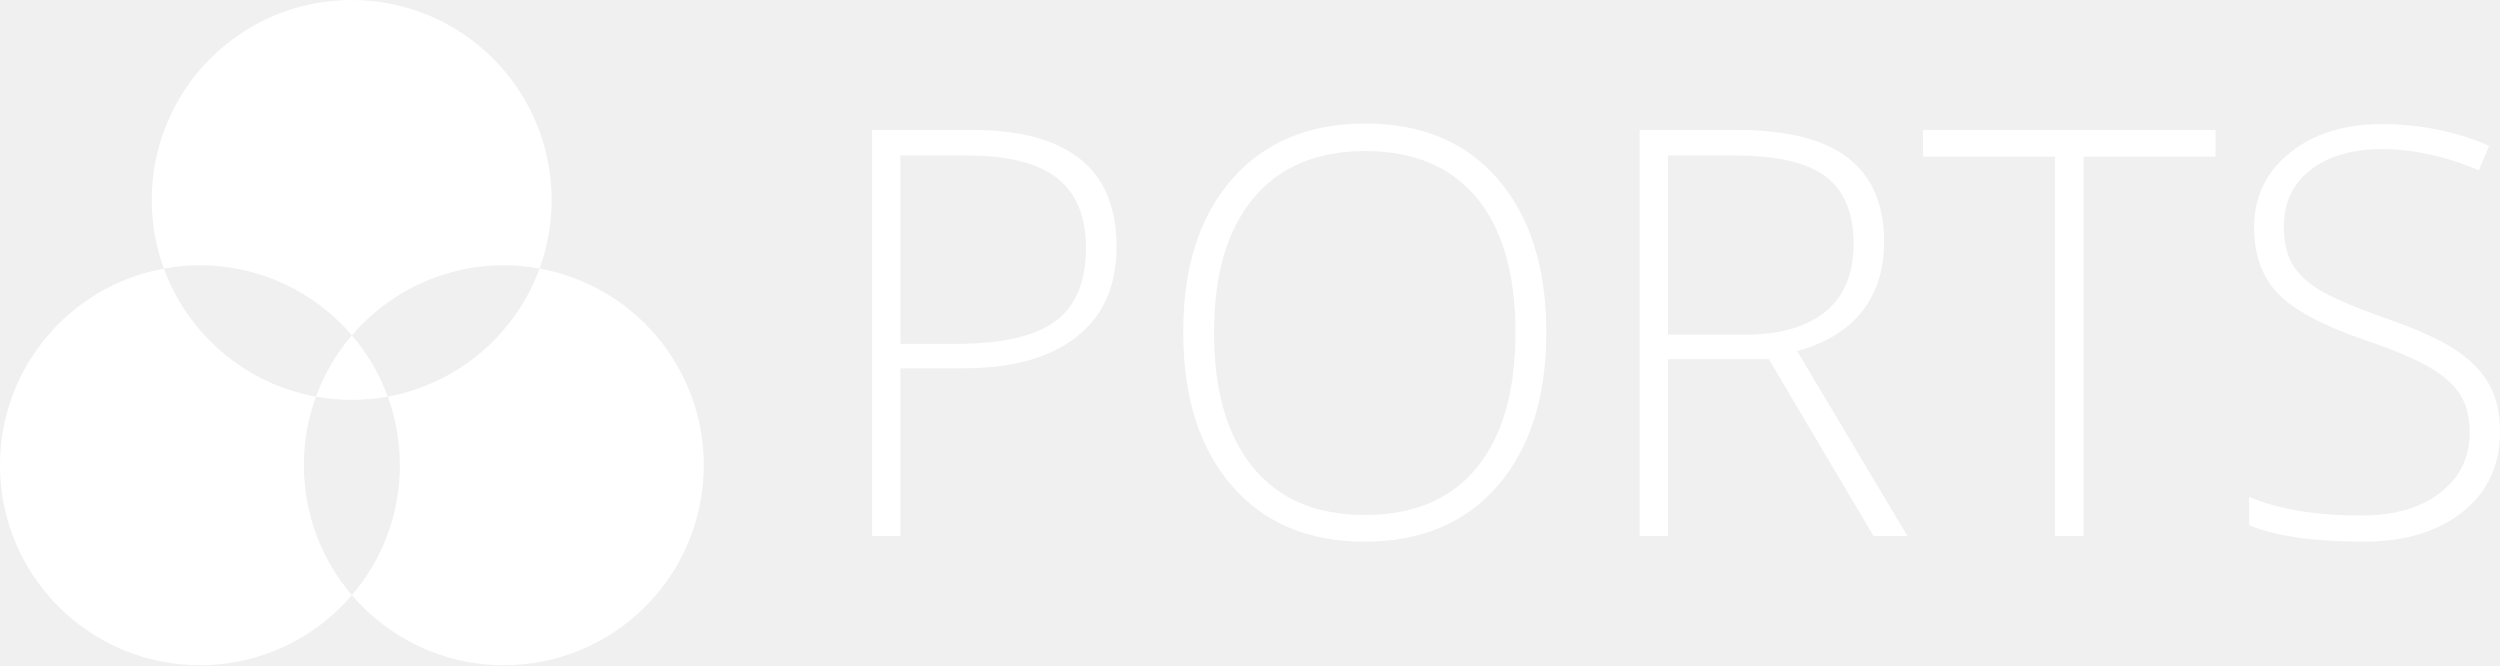
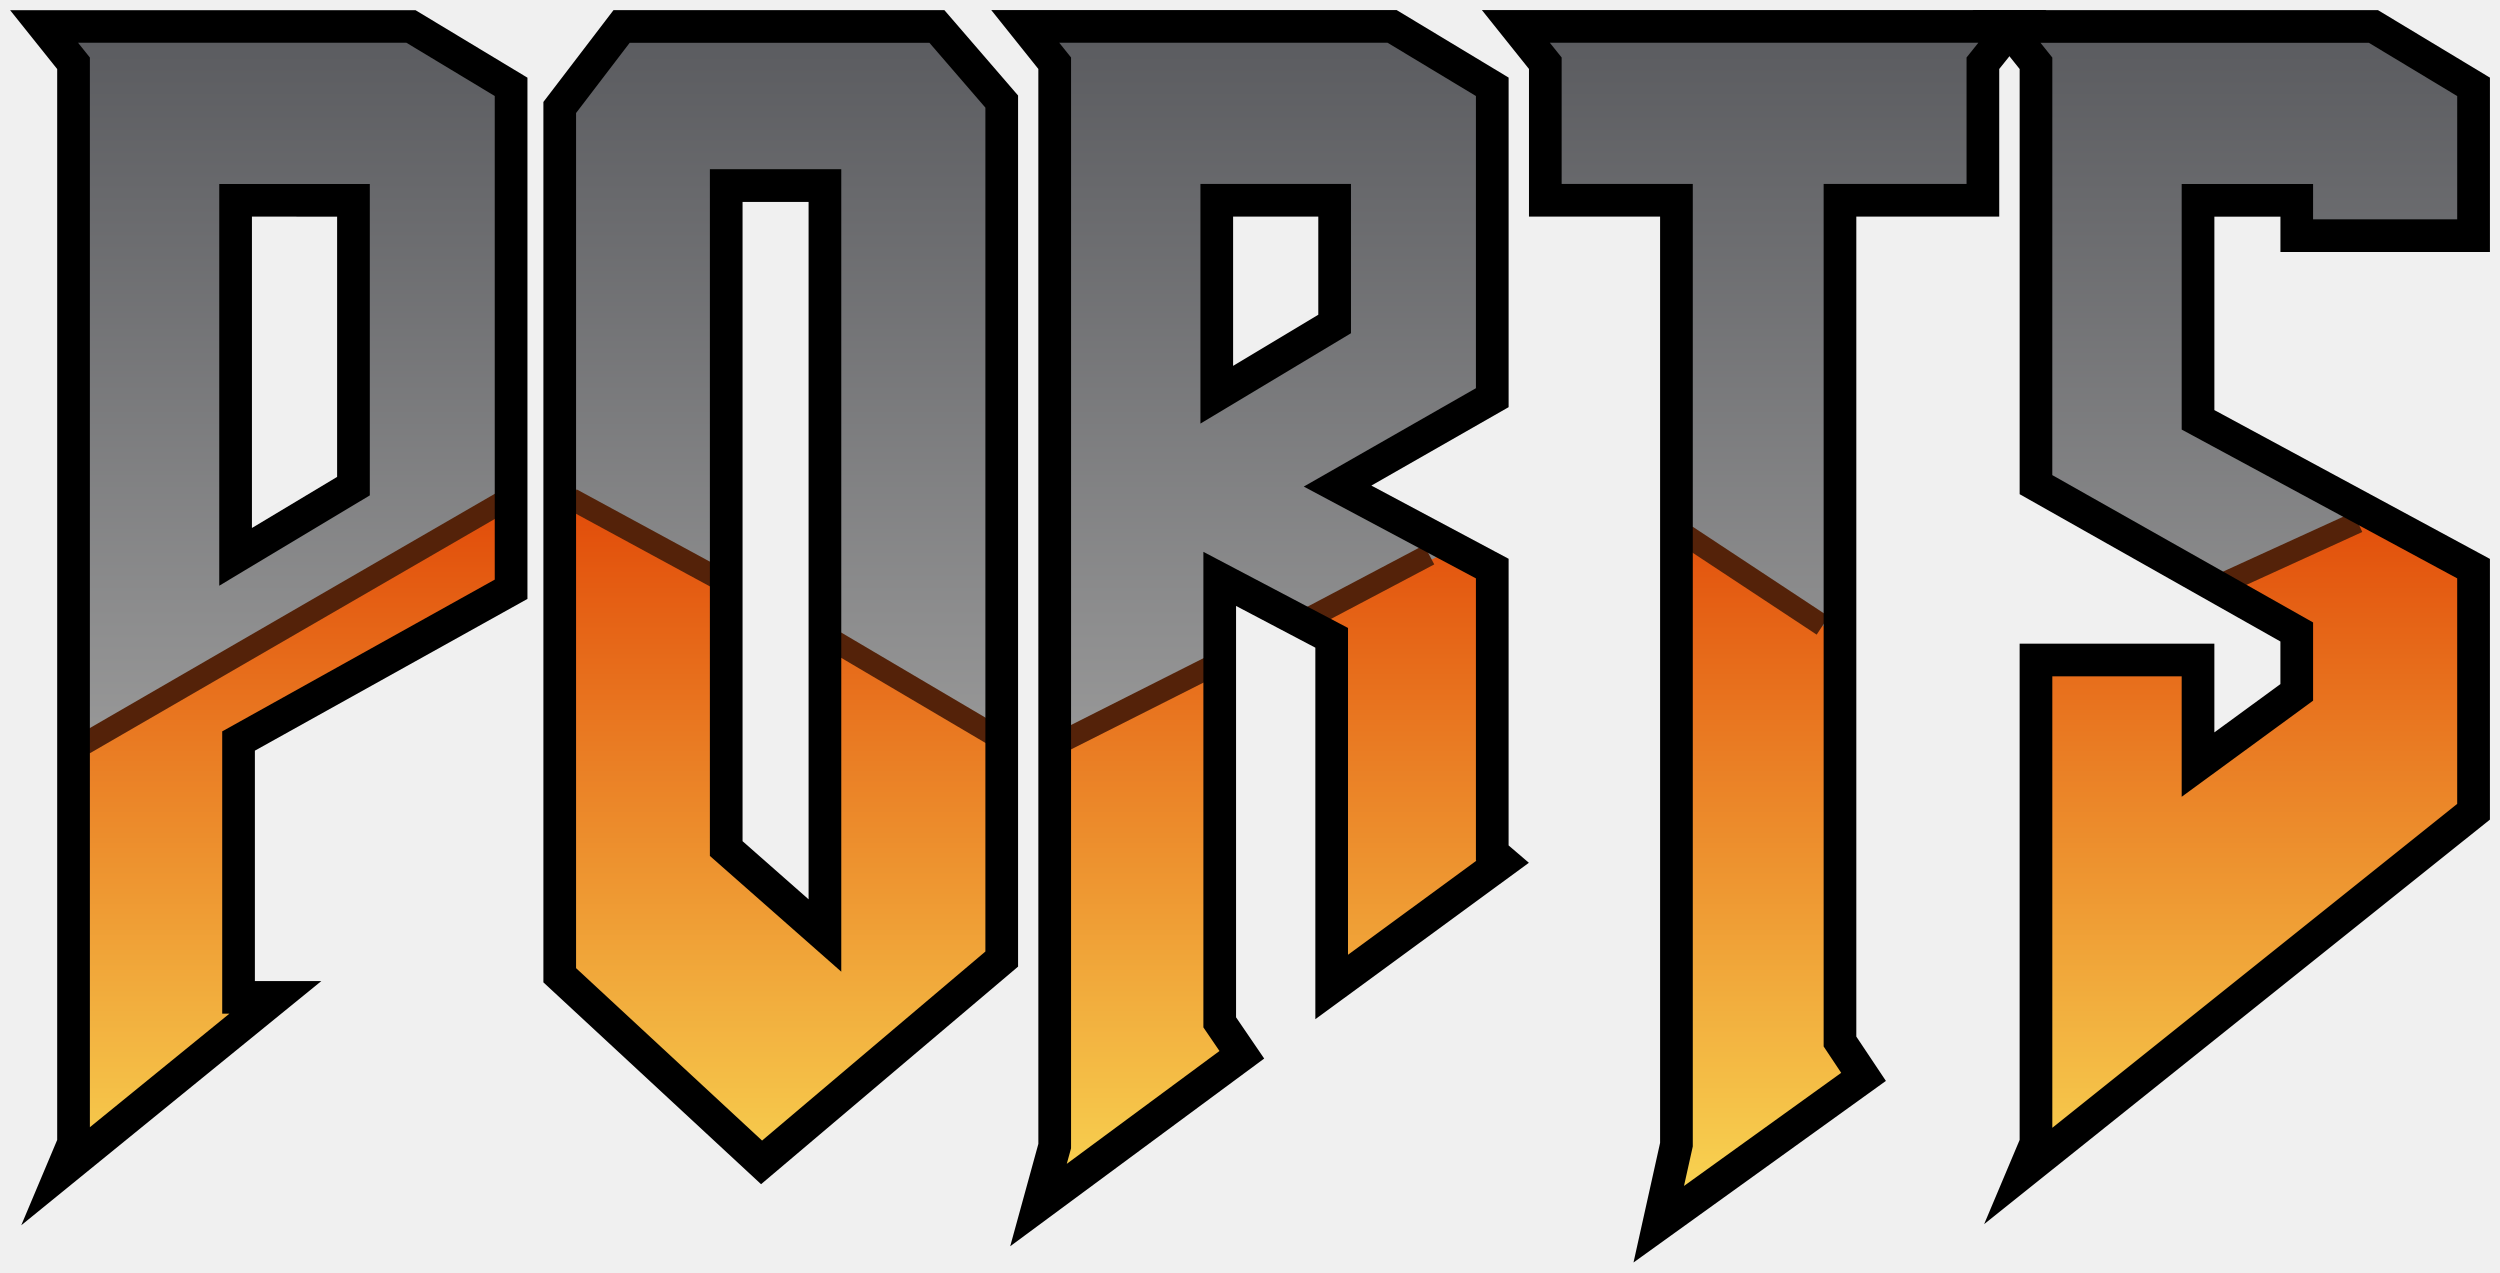
- <svg xmlns="http://www.w3.org/2000/svg" enable-background="new 0 0 566.929 150.848" height="150.848" viewBox="0 0 566.929 150.848" width="566.929">
-   <g fill="#fff">
-     <path d="m79.797 76.046c8.316-9.721 20.664-15.885 34.457-15.885 2.767 0 5.474.262 8.103.734 1.774-4.851 2.742-10.091 2.742-15.557-.001-25.039-20.305-45.338-45.344-45.338-25.043 0-45.342 20.299-45.342 45.341 0 5.473.975 10.716 2.751 15.57 2.654-.483 5.384-.75 8.179-.75 13.793.002 26.137 6.167 34.454 15.885zm42.559-15.148c-5.442 14.897-18.476 26.131-34.415 29.042 1.774 4.854 2.744 10.099 2.744 15.563 0 11.251-4.105 21.533-10.886 29.456 8.315 9.721 20.661 15.889 34.454 15.889 25.043 0 45.343-20.301 45.343-45.345 0-22.274-16.065-40.783-37.24-44.605zm-50.702 29.051c-15.973-2.884-29.035-14.128-34.49-29.036-21.135 3.851-37.164 22.344-37.164 44.59 0 25.044 20.302 45.345 45.342 45.345 13.794 0 26.14-6.168 34.456-15.886-6.78-7.926-10.885-18.208-10.885-29.456.001-5.467.969-10.707 2.741-15.557zm0 0c2.63.476 5.334.731 8.102.731 2.796 0 5.53-.259 8.186-.742-1.875-5.135-4.659-9.819-8.144-13.895-3.487 4.076-6.269 8.774-8.144 13.906z" fill="#fff" />
-     <g fill="#fff">
-       <path d="m253.196 55.925c0 8.903-3.024 15.729-9.072 20.476-6.048 4.746-14.615 7.119-25.703 7.119h-14.237v38.05h-6.426v-92.104h22.553c21.924 0 32.885 8.819 32.885 26.459zm-49.012 22.05h12.663c10.373 0 17.87-1.711 22.49-5.135 4.619-3.423 6.929-8.979 6.929-16.663 0-7.097-2.184-12.357-6.551-15.781-4.369-3.422-11.13-5.134-20.286-5.134h-15.245z" />
-       <path d="m350.654 75.392c0 14.616-3.652 26.177-10.962 34.681-7.31 8.508-17.387 12.76-30.237 12.76-12.812 0-22.869-4.252-30.178-12.76-7.308-8.504-10.961-20.104-10.961-34.807 0-14.656 3.686-26.196 11.056-34.618 7.372-8.42 17.44-12.631 30.208-12.631 12.854 0 22.91 4.232 30.178 12.694 7.263 8.464 10.896 20.024 10.896 34.681zm-75.345 0c0 13.188 2.939 23.381 8.819 30.587 5.879 7.202 14.322 10.805 25.326 10.805 11.088 0 19.562-3.567 25.42-10.711 5.855-7.14 8.787-17.363 8.787-30.681 0-13.271-2.932-23.444-8.787-30.521-5.858-7.077-14.291-10.615-25.295-10.615-10.961 0-19.414 3.569-25.355 10.71-5.944 7.138-8.915 17.282-8.915 30.426z" />
-       <path d="m378.248 81.44v40.13h-6.428v-92.104h21.924c11.426 0 19.868 2.11 25.33 6.331 5.459 4.221 8.188 10.574 8.188 19.057 0 6.175-1.627 11.383-4.881 15.624-3.256 4.243-8.196 7.288-14.836 9.137l25.01 41.956h-7.684l-23.756-40.131zm0-5.544h17.576c7.77 0 13.797-1.73 18.082-5.196 4.284-3.466 6.428-8.577 6.428-15.341 0-7.014-2.103-12.115-6.299-15.309-4.201-3.19-11.051-4.788-20.543-4.788h-15.244z" />
-       <path d="m472.494 121.57h-6.488v-86.056h-29.926v-6.048h66.338v6.048h-29.924z" />
-       <path d="m566.929 97.819c0 7.688-2.826 13.777-8.477 18.271-5.648 4.493-13.154 6.74-22.521 6.74-11.256 0-19.887-1.24-25.893-3.72v-6.426c6.637 2.814 15.098 4.223 25.387 4.223 7.563 0 13.557-1.732 17.988-5.195 4.43-3.467 6.645-8.014 6.645-13.643 0-3.482-.734-6.372-2.209-8.661-1.467-2.287-3.859-4.378-7.178-6.269-3.32-1.891-8.188-3.929-14.617-6.111-9.406-3.231-15.904-6.729-19.498-10.486-3.592-3.759-5.387-8.77-5.387-15.026 0-6.887 2.697-12.504 8.098-16.851 5.396-4.349 12.334-6.521 20.818-6.521 8.652 0 16.777 1.639 24.381 4.913l-2.332 5.544c-7.645-3.19-14.951-4.788-21.922-4.788-6.803 0-12.221 1.576-16.252 4.728-4.035 3.148-6.049 7.434-6.049 12.852 0 3.401.617 6.195 1.854 8.379 1.238 2.186 3.27 4.147 6.078 5.892 2.814 1.741 7.646 3.832 14.49 6.269 7.182 2.479 12.578 4.881 16.191 7.213 3.605 2.33 6.244 4.978 7.902 7.938 1.671 2.956 2.503 6.535 2.503 10.735z" />
-     </g>
+ <svg xmlns="http://www.w3.org/2000/svg" width="248.3" height="126.39" enable-background="new 169.102 12.001 246.295 124.395" version="1.1" viewBox="169.1 12.001 248.3 126.39">
+   <linearGradient id="SVGID_1_" x1="-458.33" x2="-458.33" y1="157.16" y2="230.72" gradientTransform="matrix(1 0 0 -1 655 246.84)" gradientUnits="userSpaceOnUse">
+     <stop stop-color="#9B9B9B" offset="0" />
+     <stop stop-color="#5B5C60" offset="1" />
+   </linearGradient>
+   <path d="m175.23 128.86 1.17-2.779v-107.26l-2.926-3.659h36.438l9.95 6v49.898l-27.071 15.071v25.462h3.659zm17.267-61.02 11.707-7.023v-28.389h-11.707z" fill="url(#SVGID_1_)" />
+   <linearGradient id="SVGID_2_" x1="-408.36" x2="-408.36" y1="157.16" y2="230.72" gradientTransform="matrix(1 0 0 -1 655 246.84)" gradientUnits="userSpaceOnUse">
+     <stop stop-color="#9B9B9B" offset="0" />
+     <stop stop-color="#5B5C60" offset="1" />
+   </linearGradient>
+   <path d="m262.15 15.165 6.439 7.463v85.166l-23.852 20.192-20.047-18.585v-86.188l6.146-8.048zm-20.925 15.804v65.848l9.805 8.634v-74.483z" fill="url(#SVGID_2_)" />
+   <linearGradient id="SVGID_3_" x1="-360.36" x2="-360.36" y1="157.16" y2="230.72" gradientTransform="matrix(1 0 0 -1 655 246.84)" gradientUnits="userSpaceOnUse">
+     <stop stop-color="#9B9B9B" offset="0" />
+     <stop stop-color="#5B5C60" offset="1" />
+   </linearGradient>
+   <path d="m273.86 126.38v-107.55l-2.926-3.659h36.436l9.95 6v30.876l-15.364 8.78 15.364 8.193v28.242l1.025 0.879-16.975 12.437v-34.68l-11.12-5.854v44.046l2.195 3.22-20.196 14.926zm16.096-74.629 11.706-7.024v-12.292h-11.706z" fill="url(#SVGID_3_)" />
+   <linearGradient id="SVGID_4_" x1="-310.69" x2="-310.69" y1="157.16" y2="230.72" gradientTransform="matrix(1 0 0 -1 655 246.84)" gradientUnits="userSpaceOnUse">
+     <stop stop-color="#9B9B9B" offset="0" />
+     <stop stop-color="#5B5C60" offset="1" />
+   </linearGradient>
+   <path d="m335.61 32.432h-13.024v-13.609l-2.926-3.659h49.313l-2.926 3.659v13.609h-14.196v83.553l2.342 3.513-20.341 14.633 1.756-7.902v-93.797z" fill="url(#SVGID_4_)" />
+   <linearGradient id="SVGID_5_" x1="-263.42" x2="-263.42" y1="157.16" y2="230.72" gradientTransform="matrix(1 0 0 -1 655 246.84)" gradientUnits="userSpaceOnUse">
+     <stop stop-color="#9B9B9B" offset="0" />
+     <stop stop-color="#5B5C60" offset="1" />
+   </linearGradient>
+   <path d="m404.82 15.165 9.951 6v14.78h-17.56v-3.512h-9.805v21.803l27.364 14.778v24.146l-44.632 35.704 1.172-2.779v-47.998h16.096v10.39l9.805-7.17v-6l-25.899-14.634v-41.849l-2.928-3.659z" fill="url(#SVGID_5_)" />
+   <linearGradient id="SVGID_6_" x1="-457.47" x2="-457.47" y1="112.86" y2="189.4" gradientTransform="matrix(1 0 0 -1 655 246.84)" gradientUnits="userSpaceOnUse">
+     <stop stop-color="#F9DA55" offset="0" />
+     <stop stop-color="#E04305" offset="1" />
+   </linearGradient>
+   <path d="m219.85 61.319v9.688l-27.072 15.071v25.461h3.659l-21.218 17.268 1.171-2.779v-39.828" fill="url(#SVGID_6_)" />
+   <linearGradient id="SVGID_7_" x1="-408.38" x2="-408.38" y1="112.86" y2="189.4" gradientTransform="matrix(1 0 0 -1 655 246.84)" gradientUnits="userSpaceOnUse">
+     <stop stop-color="#F9DA55" offset="0" />
+     <stop stop-color="#E04305" offset="1" />
+   </linearGradient>
+   <path d="m268.57 85.118v22.616l-23.852 20.193-20.047-18.585v-48.474l16.535 9.014v26.877l9.804 8.634v-29.919z" fill="url(#SVGID_7_)" />
+   <linearGradient id="SVGID_8_" x1="-359.72" x2="-359.72" y1="112.86" y2="189.4" gradientTransform="matrix(1 0 0 -1 655 246.84)" gradientUnits="userSpaceOnUse">
+     <stop stop-color="#F9DA55" offset="0" />
+     <stop stop-color="#E04305" offset="1" />
+   </linearGradient>
+   <path d="m290.23 77.906v36.121l2.195 3.219-20.193 14.927 1.609-5.853v-40.661m39.232-18.957 4.229 2.256v28.241l1.025 0.878-16.976 12.438v-34.68l-3.292-1.732" fill="url(#SVGID_8_)" />
+   <linearGradient id="SVGID_9_" x1="-311" x2="-311" y1="112.86" y2="189.4" gradientTransform="matrix(1 0 0 -1 655 246.84)" gradientUnits="userSpaceOnUse">
+     <stop stop-color="#F9DA55" offset="0" />
+     <stop stop-color="#E04305" offset="1" />
+   </linearGradient>
+   <path d="m351.83 75.202v40.727l2.341 3.512-20.34 14.633 1.756-7.902v-61.156" fill="url(#SVGID_9_)" />
+   <linearGradient id="SVGID_10_" x1="-262.56" x2="-262.56" y1="112.86" y2="189.4" gradientTransform="matrix(1 0 0 -1 655 246.84)" gradientUnits="userSpaceOnUse">
+     <stop stop-color="#F9DA55" offset="0" />
+     <stop stop-color="#E04305" offset="1" />
+   </linearGradient>
+   <path d="m404.9 63.632 9.859 5.326v24.145l-44.632 35.704 1.171-2.779v-47.998h16.096v10.391l9.805-7.171v-5.999l-8.329-4.708" fill="url(#SVGID_10_)" />
+   <g fill="#542209">
+     <polygon transform="translate(1.001 .999)" points="218.36 61.898 176.99 85.834 175.9 83.96 217.28 60.023" />
+     <polygon transform="translate(1.001 .999)" points="240.72 67.934 239.69 69.834 224.34 61.506 225.37 59.604" />
+     <polygon transform="translate(1.001 .999)" points="267.46 83.153 266.36 85.018 250.54 75.686 251.64 73.821" />
+     <polygon transform="translate(1.001 .999)" points="289.44 77.885 273.89 85.727 272.91 83.797 288.46 75.953" />
+     <polygon transform="translate(1.001 .999)" points="310.55 67.059 298.25 73.549 297.24 71.634 309.54 65.143" />
+     <polygon transform="translate(1.001 .999)" points="349.72 72.229 348.53 74.035 335.01 65.109 336.2 63.305" />
+     <polygon transform="translate(1.001 .999)" points="402.72 63.839 388.79 70.195 387.9 68.225 401.82 61.869" />
  </g>
+   <path d="m174.78 125.22v-106.36l-4.677-5.849h40.263l11.12 6.705v51.77l-27.071 15.07v22.886h6.599l-24.756 20.146-5.048 4.107zm1.949 3.735-1.496-0.629zm1.298-111.24v106.24l13.857-11.277h-0.714v-28.038l27.068-15.072v-48.03l-8.775-5.291-32.612-2e-3zm12.85 12.558h14.953v30.929l-12.496 7.495-0.835-1.391 0.835 1.391-2.458 1.479v-39.903zm3.245 34.167 8.46-5.075v-25.847l-8.46-2e-3z" />
+   <path d="m223.07 109.57v-87.443l6.965-9.121h32.118v1.622-1.622h0.741l7.321 8.48v86.52l-25.525 21.61zm3.245-86.344v84.932l18.474 17.124 22.18-18.776v-83.814l-5.56-6.442h-29.767zm13.291 73.786v-68.203h13.049v79.7zm3.245-1.465 6.558 5.775v-69.267h-6.558zm-1.622-63.492v-1.623z" />
+   <path d="m272.23 125.61-2e-3 -106.76-4.678-5.85h40.263l11.123 6.707v32.734l-13.632 7.788 13.632 7.271-2e-3 28.469 2.014 1.724-21.208 15.534v-36.898l-7.875-4.145v40.857l2.794 4.095-25.226 18.644zm3.246 0.443-0.425 1.541 15.167-11.209-1.598-2.346v-47.229l14.365 7.56-2e-3 32.458 12.744-9.337-0.039-0.031v-28.014l-17.098-9.118 17.098-9.771v-29.019l-8.779-5.293h-32.606l1.174 1.466v108.12zm12.851-95.785h14.952v14.83l-12.494 7.499-0.836-1.392 0.836 1.392-2.458 1.475zm3.245 18.071 8.461-5.078v-9.75h-8.461z" />
+   <path d="m333.98 125.51v-91.998h-13.022v-14.662l-4.677-5.849h56.064l-4.681 5.851v14.66h-14.195v81.442l2.938 4.403-25.068 18.037zm3.248-95.242v95.597l-0.874 3.924 15.613-11.234-1.743-2.619v-85.668h14.194v-12.557l1.173-1.465h-42.562l1.174 1.465v12.557h11.4v1.623-1.623z" />
+   <path d="m369.69 125.22v-49.293h19.341v8.813l6.559-4.794v-4.232l-25.898-14.63v-42.227l-4.678-5.851h39.81v1.623-1.623h0.453l11.123 6.706v17.319h-20.807v-3.512h-6.561v19.212l27.367 14.781v25.892l-50.234 40.179zm3.246-1.206 40.212-32.17v-22.399l-27.363-14.779v-24.393h13.051l-2e-3 3.511h14.315v-12.241l-8.775-5.291-32.613-2e-3 1.176 1.468-3e-3 41.471 25.902 14.633v7.769l-13.051 9.546v-11.964h-12.849z" />
</svg>
